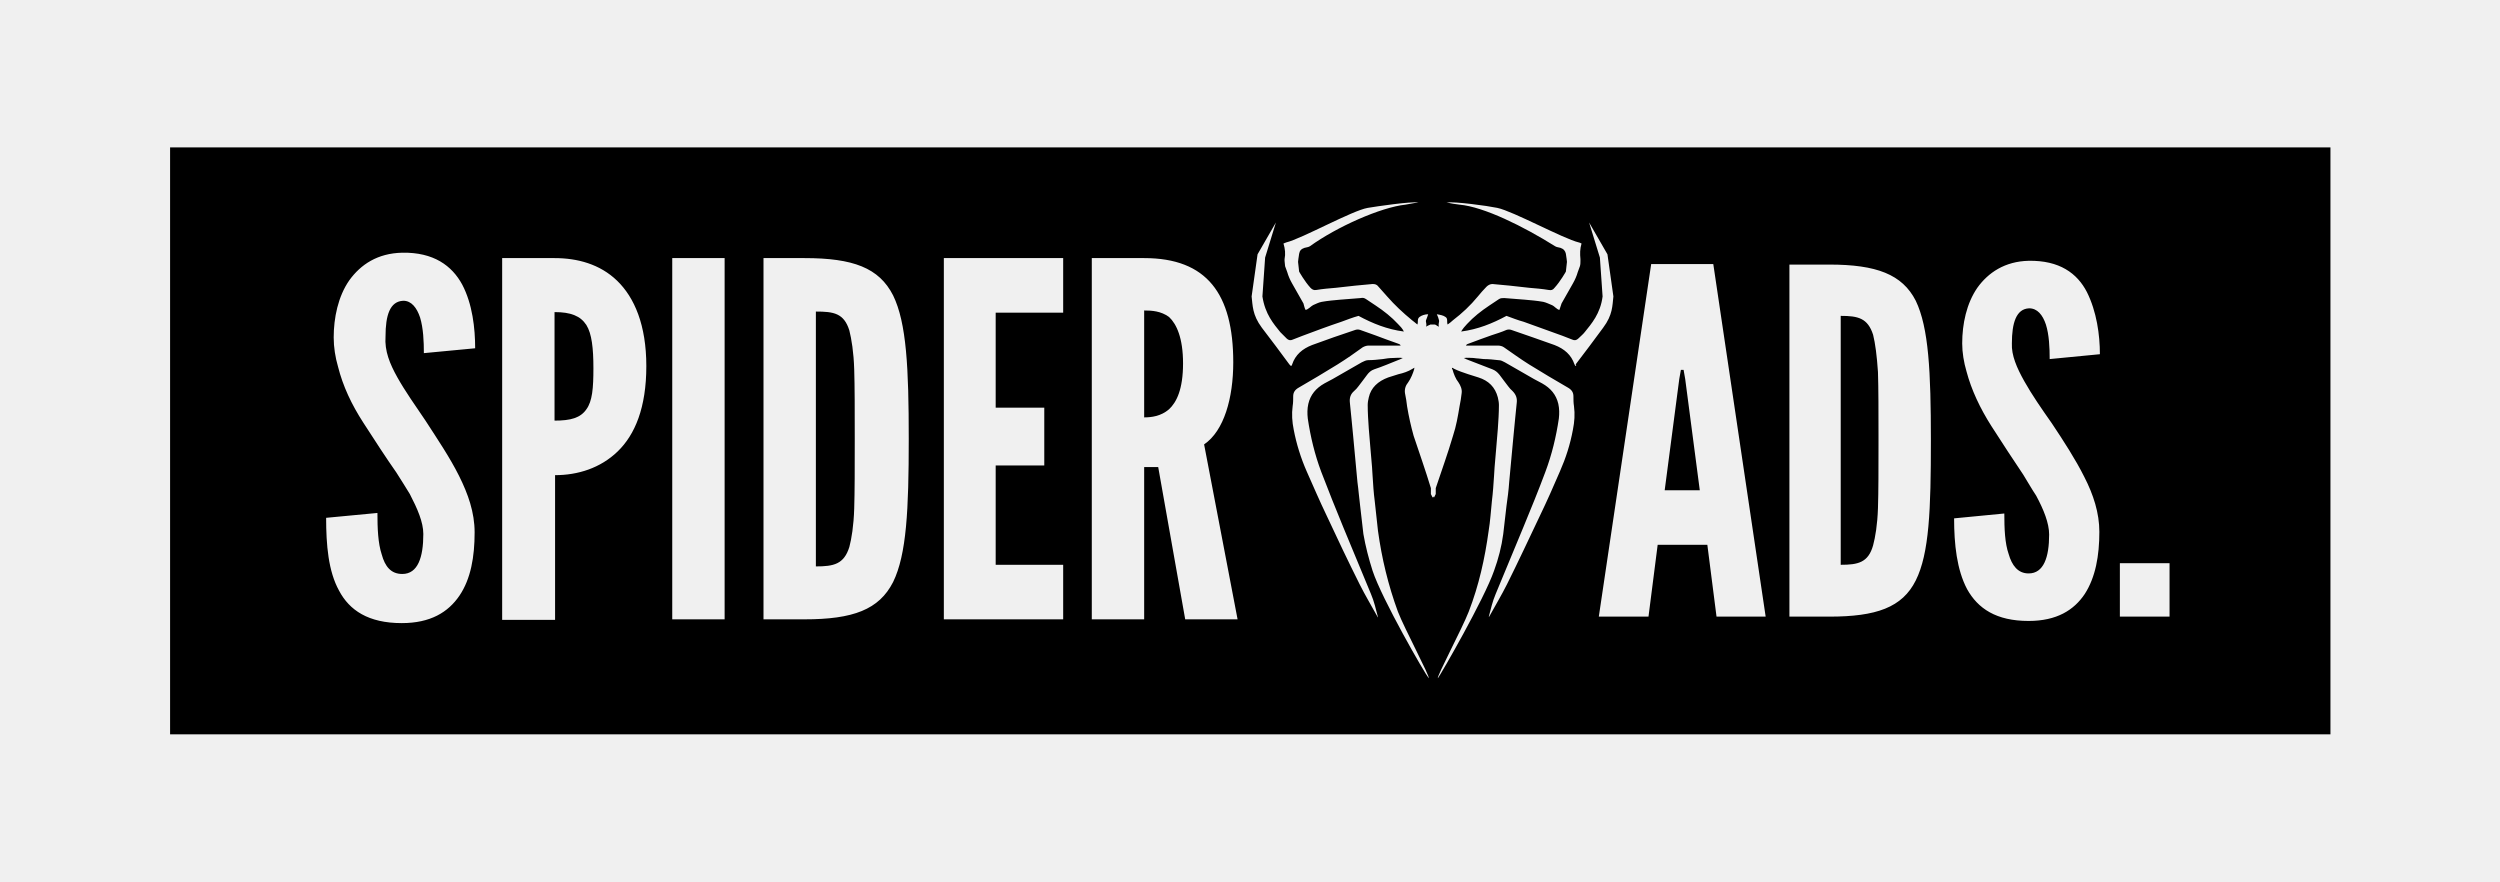
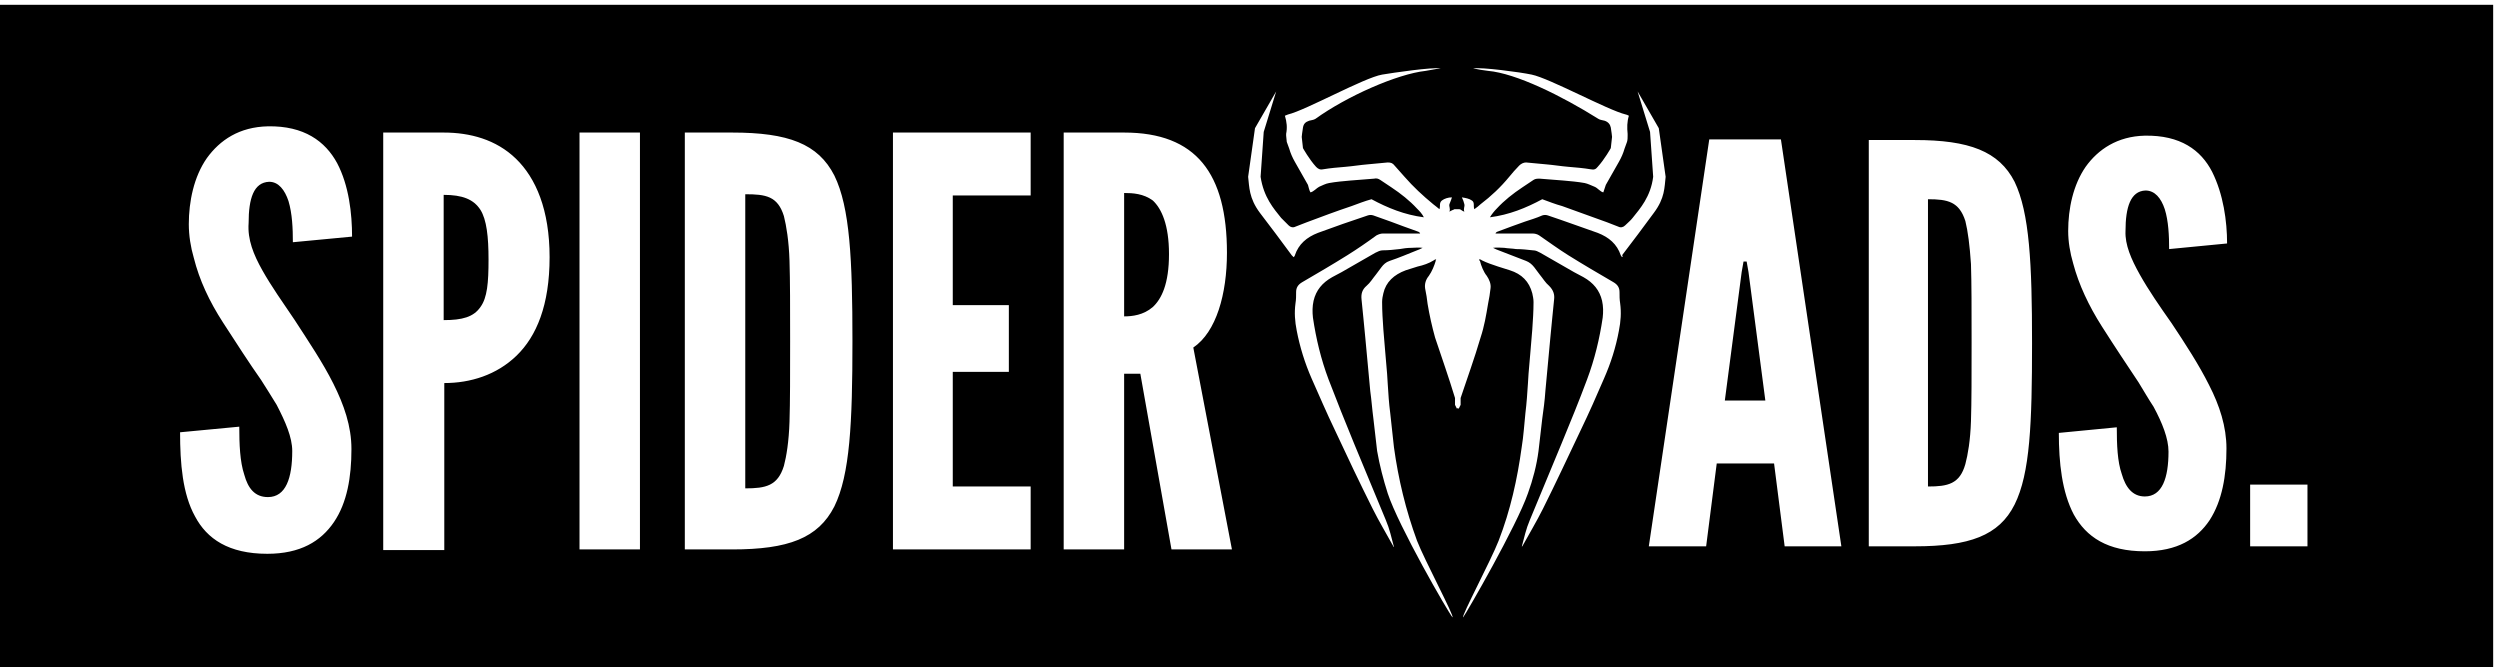
- <svg xmlns="http://www.w3.org/2000/svg" version="1.1" id="Layer_1" x="0px" y="0px" viewBox="0 0 463 163.2" style="enable-background:new 0 0 463 163.2;" xml:space="preserve">
-   <style type="text/css">
- 	.st0{fill:black;}
- </style>
+ <svg xmlns="http://www.w3.org/2000/svg" width="300" height="80">
  <g>
-     <path class="st0" d="M211.9,57.5v19.8c1.3,0,3.1-0.2,4.6-1.5c1.4-1.3,2.6-3.7,2.6-8.5c0-4.7-1.2-7.3-2.6-8.6   C215,57.6,213.3,57.5,211.9,57.5z" />
-     <path class="st0" d="M102.7,57.8v20.1c3,0,4.8-0.5,5.9-2.1c1.1-1.5,1.3-3.9,1.3-7.6c0-3.7-0.3-6.4-1.3-8   C107.5,58.5,105.7,57.8,102.7,57.8z" />
-     <path class="st0" d="M157.3,61.2c-1-3.2-2.9-3.5-6.2-3.5v47.2c3.3,0,5.2-0.4,6.2-3.6c0.4-1.5,0.8-3.9,0.9-7.1   c0.1-3.2,0.1-7.5,0.1-12.9c0-5.5,0-9.7-0.1-12.9C158.1,65.2,157.7,62.8,157.3,61.2z" />
-     <polygon class="st0" points="311.8,68.5 311.3,68.5 311,70.2 308.3,90.8 314.8,90.8 312.1,70.2  " />
-     <path class="st0" d="M31.5,27.3v108.7h400.1V27.3H31.5z M73.6,69.9c1.4,2.5,3.3,5.2,5.2,8c2.2,3.4,4.5,6.8,6.2,10.2   c1.7,3.4,2.9,6.8,2.9,10.5c0,4.5-0.7,8.6-2.8,11.7c-2.1,3.1-5.4,5.1-10.7,5.1c-6.2,0-9.7-2.4-11.6-6c-2-3.6-2.4-8.5-2.4-13.5   l9.5-0.9c0,2.8,0.1,5.6,0.8,7.7c0.6,2.2,1.7,3.6,3.8,3.6c2.9,0,3.9-3.1,3.9-7.4c0-2.2-1.1-4.7-2.5-7.4c-0.8-1.3-1.6-2.6-2.5-4   c-1.9-2.7-3.9-5.8-6.1-9.2c-2.2-3.4-3.8-6.8-4.7-10.4c-0.5-1.7-0.8-3.6-0.8-5.4c0-3.6,0.8-7.6,2.9-10.6c2.1-2.9,5.2-5,9.8-5.1   c5.8-0.1,9.2,2.4,11.1,5.9c1.9,3.6,2.4,8.1,2.4,11.8l-9.5,0.9c0-2.2-0.1-4.6-0.7-6.6c-0.6-1.8-1.6-3.1-3.1-3.1   c-2.5,0.1-3.3,2.7-3.3,6.6C71.2,65,72.2,67.4,73.6,69.9z M114.4,83.6c-3.2,3.1-7.4,4.4-11.6,4.4v26.8H93V47.8h9.7   c4.2,0,8.4,1.1,11.6,4.2c3.2,3.1,5.4,8.2,5.4,15.8C119.7,75.5,117.6,80.5,114.4,83.6z M134.2,114.7h-9.7V47.8h9.7V114.7z    M165.4,107.8c-2.6,5.1-7.4,6.9-16.4,6.9h-7.6V47.8h7.6c9,0,13.8,1.8,16.4,6.9c2.5,5.1,2.9,13.5,2.9,26.6   C168.3,94.4,167.9,102.7,165.4,107.8z M196.9,57.9h-12.5v17.6h9v10.7h-9v18.4h12.5v10.1h-22.1V47.8h22.1V57.9z M219.5,114.7   l-5-28.2h-2.6v28.2h-9.7V47.8h9.7c11.6,0,16.5,6.6,16.5,19.3c0,6.6-1.7,12.7-5.4,15.2l6.2,32.4H219.5z M291.8,67.8   c-0.1-0.1-0.1-0.2-0.2-0.3c-0.6-1.8-1.9-2.9-3.7-3.6c-2.6-0.9-5.3-1.9-8-2.8c-0.3-0.1-0.6-0.1-0.9,0c-0.9,0.4-1.9,0.7-2.8,1   c-1.4,0.5-2.8,1-4.1,1.5c-0.2,0.1-0.5,0.1-0.6,0.4c0.2,0,0.4,0,0.6,0c1.8,0,3.6,0,5.3,0c0.4,0,0.8,0.1,1.1,0.3   c1.6,1.1,3.1,2.2,4.7,3.2c2.4,1.5,4.8,2.9,7.2,4.3c0.7,0.4,1,0.9,1,1.6c0,0.6,0,1.2,0.1,1.8c0.2,1.5,0.1,2.9-0.2,4.4   c-0.5,2.7-1.3,5.2-2.4,7.7c-1.2,2.8-2.4,5.5-3.7,8.2c-2,4.2-4,8.5-6.1,12.7c-1,2-2.2,4-3.3,6c0,0-0.1,0-0.1,0.1   c0.4-1.5,0.7-2.9,1.3-4.3c1.7-4.1,3.4-8.2,5.1-12.3c1.4-3.4,2.8-6.8,4.1-10.3c1.2-3.2,2-6.5,2.5-9.9c0.1-0.9,0.1-1.8-0.1-2.7   c-0.4-1.7-1.4-2.9-3-3.8c-0.5-0.3-1-0.5-1.5-0.8c-1.8-1-3.6-2.1-5.4-3.1c-0.4-0.2-0.7-0.4-1.2-0.4c-0.9-0.1-1.8-0.2-2.7-0.2   c-0.6-0.1-1.3-0.1-1.9-0.2c-0.5,0-1.1-0.1-1.8,0c0.4,0.2,0.6,0.3,0.9,0.4c1.5,0.6,2.9,1.1,4.4,1.7c0.5,0.2,0.9,0.5,1.3,1   c0.3,0.4,0.6,0.8,0.9,1.2c0.5,0.6,0.9,1.3,1.5,1.8c0.7,0.7,0.9,1.4,0.8,2.2c-0.1,1-0.2,2-0.3,3c-0.1,1-0.2,2.1-0.3,3.1   c-0.1,1.4-0.3,2.9-0.4,4.3c-0.1,1.4-0.3,2.9-0.4,4.3c-0.1,1.5-0.3,3-0.5,4.4c-0.2,1.7-0.4,3.4-0.6,5.2c-0.3,2.3-0.9,4.6-1.7,6.8   c-1.8,5.2-9.8,19.1-10.4,19.9c-0.3-0.2,4.5-9.2,5.7-12.3c1.9-4.9,3-9.9,3.7-15c0.3-1.8,0.4-3.6,0.6-5.5c0.2-1.6,0.3-3.2,0.4-4.7   c0-0.5,0.1-1.1,0.1-1.6c0.1-1.2,0.2-2.4,0.3-3.5c0.1-1.2,0.2-2.4,0.3-3.6c0.1-1.5,0.2-2.9,0.2-4.4c0-0.5-0.1-0.9-0.2-1.4   c-0.5-1.9-1.7-3.1-3.6-3.7c-0.6-0.2-1.3-0.4-1.9-0.6c-0.9-0.3-1.8-0.6-2.6-1c-0.1-0.1-0.2-0.1-0.4-0.2c0,0.2,0,0.3,0.1,0.3   c0.2,0.8,0.6,1.8,1.1,2.4c0.4,0.6,0.7,1.3,0.6,2c-0.1,0.9-0.2,1.5-0.4,2.5c-0.3,1.8-0.6,3.6-1.2,5.4c-1,3.4-2.1,6.4-3.2,9.7l0,1.1   c-0.1,0.2-0.2,0.4-0.3,0.6c0,0,0,0,0,0c0,0,0,0,0,0c0,0,0,0,0,0c0,0,0,0-0.1,0c0,0,0,0,0-0.1h-0.1c0,0,0,0,0,0.1c0,0,0,0-0.1,0   c0,0,0,0,0,0c0,0,0,0,0,0c0,0,0,0,0,0c-0.1-0.2-0.2-0.4-0.3-0.6l0-1.1c-1-3.3-2.1-6.4-3.2-9.7c-0.5-1.8-0.9-3.6-1.2-5.4   c-0.1-0.9-0.2-1.5-0.4-2.5c-0.1-0.7,0.1-1.4,0.6-2c0.5-0.7,0.9-1.7,1.1-2.4c0-0.1,0-0.2,0.1-0.3c-0.2,0.1-0.3,0.1-0.4,0.2   c-0.8,0.5-1.7,0.8-2.6,1c-0.6,0.2-1.3,0.4-1.9,0.6c-1.9,0.7-3.2,1.9-3.6,3.7c-0.1,0.4-0.2,0.9-0.2,1.4c0,1.5,0.1,2.9,0.2,4.4   c0.1,1.2,0.2,2.4,0.3,3.6c0.1,1.2,0.2,2.4,0.3,3.5c0,0.5,0.1,1.1,0.1,1.6c0.1,1.6,0.2,3.2,0.4,4.7c0.2,1.8,0.4,3.6,0.6,5.5   c0.7,5.1,1.9,10.1,3.7,15c1.2,3.1,6,12.1,5.7,12.3c-0.7-0.8-8.7-14.7-10.4-19.9c-0.7-2.2-1.3-4.5-1.7-6.8c-0.2-1.7-0.4-3.4-0.6-5.2   c-0.2-1.5-0.3-3-0.5-4.4c-0.1-1.4-0.3-2.9-0.4-4.3c-0.1-1.4-0.3-2.9-0.4-4.3c-0.1-1-0.2-2.1-0.3-3.1c-0.1-1-0.2-2-0.3-3   c-0.1-0.9,0.1-1.6,0.8-2.2c0.6-0.5,1-1.2,1.5-1.8c0.3-0.4,0.6-0.8,0.9-1.2c0.3-0.4,0.7-0.8,1.3-1c1.5-0.5,2.9-1.1,4.4-1.7   c0.3-0.1,0.5-0.2,0.9-0.4c-0.7-0.1-1.2,0-1.8,0c-0.7,0-1.3,0.1-1.9,0.2c-0.9,0.1-1.8,0.2-2.7,0.2c-0.4,0-0.8,0.2-1.2,0.4   c-1.8,1-3.6,2.1-5.4,3.1c-0.5,0.3-1,0.5-1.5,0.8c-1.6,0.9-2.6,2.1-3,3.8c-0.2,0.9-0.2,1.8-0.1,2.7c0.5,3.4,1.3,6.7,2.5,9.9   c1.3,3.4,2.7,6.9,4.1,10.3c1.7,4.1,3.4,8.2,5.1,12.3c0.6,1.4,0.9,2.8,1.3,4.3c-0.1,0-0.1,0-0.1-0.1c-1.1-2-2.3-4-3.3-6   c-2.1-4.2-4.1-8.4-6.1-12.7c-1.3-2.7-2.5-5.5-3.7-8.2c-1.1-2.5-1.9-5.1-2.4-7.7c-0.3-1.5-0.4-2.9-0.2-4.4c0.1-0.6,0.1-1.2,0.1-1.8   c0-0.7,0.3-1.2,1-1.6c2.4-1.4,4.8-2.8,7.2-4.3c1.6-1,3.2-2.1,4.7-3.2c0.4-0.2,0.7-0.3,1.1-0.3c1.8,0,3.6,0,5.3,0c0.2,0,0.4,0,0.6,0   c-0.1-0.3-0.4-0.3-0.6-0.4c-1.4-0.5-2.8-1-4.1-1.5c-0.9-0.3-1.9-0.7-2.8-1c-0.3-0.1-0.6-0.1-0.9,0c-2.7,0.9-5.3,1.8-8,2.8   c-1.8,0.7-3.1,1.8-3.7,3.6c0,0.1-0.1,0.2-0.2,0.3c-0.1-0.1-0.2-0.2-0.3-0.3c-1.7-2.3-3.4-4.6-5.1-6.8c-1.8-2.4-1.7-4.2-1.9-5.8   l1.1-7.8l3.4-5.9l-2,6.5l-0.5,7.2c0.5,3.3,2.1,5.1,3.3,6.6c0.4,0.4,0.8,0.8,1.2,1.2c0.3,0.3,0.7,0.4,1.1,0.2   c0.6-0.2,1.2-0.5,1.8-0.7c2.4-0.9,4.8-1.8,7.2-2.6c1.1-0.4,2.1-0.8,3.2-1.1c2.6,1.4,5.3,2.5,8.4,2.9c-0.3-0.6-0.7-1-1.1-1.4   c-1.2-1.3-2.6-2.4-4.1-3.4c-0.6-0.4-1.2-0.8-1.8-1.2c-0.3-0.2-0.6-0.3-1-0.2c-1.3,0.1-2.6,0.2-3.8,0.3c-1.1,0.1-2.3,0.2-3.4,0.4   c-0.6,0.1-1.1,0.4-1.6,0.6c-0.4,0.2-0.9,0.8-1.4,0.9c-0.2-0.3-0.3-0.9-0.4-1.2c-0.7-1.2-1.4-2.5-2.1-3.7c-0.4-0.7-0.7-1.4-0.9-2.1   l-0.4-1.1c0-0.3-0.1-0.7-0.1-1c0-0.1,0-0.2,0-0.3c0.2-1,0.1-1.9-0.2-2.9c0.2-0.1,0.3-0.1,0.5-0.2c2.9-0.7,12.2-5.9,15.1-6.4   c1.8-0.3,7.9-1.2,9.4-1c-0.9,0.1-1.7,0.3-2.4,0.4c-4.6,0.5-12.7,4.1-17.7,7.7c-0.3,0.2-0.7,0.2-1,0.3c-0.6,0.2-0.9,0.5-1,1.1   c-0.1,0.5-0.2,1.5-0.2,1.5l0.2,1.8c0,0,1,1.8,2.1,3c0.3,0.3,0.6,0.5,1.1,0.4c1.2-0.2,2.4-0.3,3.6-0.4c1.2-0.1,2.4-0.3,3.6-0.4   c1.1-0.1,2.1-0.2,3.2-0.3c0.5,0,0.8,0.1,1.1,0.5c0.5,0.6,1.1,1.2,1.6,1.8c1.4,1.6,2.9,3,4.6,4.4c0.3,0.2,0.6,0.5,1,0.8   c0.2-0.5-0.1-1,0.4-1.4c0.4-0.3,1-0.5,1.6-0.5c-0.1,0.4-0.3,0.8-0.4,1.1c-0.1,0.4,0.2,0.7,0,1.2c0.2-0.1,0.3-0.2,0.4-0.2   c0.1-0.1,0.3-0.1,0.4-0.2h0.8c0.1,0,0.3,0.1,0.4,0.2c0.1,0.1,0.2,0.1,0.4,0.2c-0.2-0.5,0.1-0.8,0-1.2c-0.1-0.4-0.2-0.7-0.4-1.1   c0.6,0.1,1.2,0.2,1.6,0.5c0.5,0.3,0.2,0.9,0.4,1.4c0.4-0.3,0.7-0.5,1-0.8c1.7-1.3,3.2-2.7,4.6-4.4c0.5-0.6,1-1.2,1.6-1.8   c0.3-0.3,0.7-0.5,1.1-0.5c1.1,0.1,2.1,0.2,3.2,0.3c1.2,0.1,2.4,0.3,3.6,0.4c1.2,0.1,2.4,0.2,3.6,0.4c0.5,0.1,0.8,0,1.1-0.4   c1.1-1.2,2.1-3,2.1-3l0.2-1.8c0,0-0.1-1-0.2-1.5c-0.1-0.5-0.4-0.9-1-1.1c-0.3-0.1-0.7-0.1-1-0.3c-5.9-3.7-13.2-7.3-17.7-7.7   c-0.8-0.1-1.5-0.2-2.4-0.4c1.5-0.2,7.5,0.6,9.4,1c2.9,0.6,12.2,5.7,15.1,6.4c0.1,0,0.3,0.1,0.5,0.2c-0.3,1-0.3,1.9-0.2,2.9   c0,0.1,0,0.2,0,0.3c0,0.3,0,0.7-0.1,1l-0.4,1.1c-0.2,0.7-0.5,1.4-0.9,2.1c-0.7,1.2-1.4,2.5-2.1,3.7c-0.1,0.3-0.3,0.9-0.4,1.2   c-0.5-0.1-0.9-0.7-1.4-0.9c-0.5-0.2-1.1-0.5-1.6-0.6c-1.1-0.2-2.3-0.3-3.4-0.4c-1.3-0.1-2.6-0.2-3.8-0.3c-0.4,0-0.7,0-1,0.2   c-0.6,0.4-1.2,0.8-1.8,1.2c-1.5,1-2.9,2.1-4.1,3.4c-0.4,0.4-0.8,0.9-1.1,1.4c3.1-0.4,5.8-1.5,8.4-2.9c1.1,0.4,2.1,0.8,3.2,1.1   c2.4,0.9,4.8,1.7,7.2,2.6c0.6,0.2,1.2,0.5,1.8,0.7c0.4,0.2,0.8,0.1,1.1-0.2c0.4-0.4,0.9-0.8,1.2-1.2c1.2-1.5,2.9-3.4,3.3-6.6   l-0.5-7.2l-2-6.5l3.4,5.9l1.1,7.8c-0.2,1.7-0.1,3.4-1.9,5.8c-1.7,2.3-3.4,4.6-5.1,6.8C292,67.6,291.9,67.7,291.8,67.8z    M317.9,114.2l-1.7-13.3H307l-1.7,13.3h-9.2l9.7-65.3h11.5l9.7,65.3H317.9z M354.8,107.5c-2.5,5-7.3,6.7-16,6.7h-7.4V49h7.4   c8.7,0,13.5,1.8,16,6.7c2.4,5,2.8,13.1,2.8,25.9C357.6,94.4,357.3,102.5,354.8,107.5z M374.9,70.6c1.4,2.5,3.2,5.1,5.1,7.8   c2.2,3.3,4.4,6.7,6,9.9c1.7,3.3,2.8,6.7,2.8,10.2c0,4.4-0.7,8.4-2.7,11.5c-2,3-5.2,5-10.4,5c-6,0-9.4-2.3-11.4-5.9   c-1.9-3.6-2.4-8.3-2.4-13.1l9.3-0.9c0,2.8,0.1,5.5,0.8,7.5c0.6,2.1,1.7,3.6,3.7,3.6c2.8,0,3.8-3,3.8-7.2c0-2.1-1-4.6-2.4-7.2   c-0.8-1.2-1.6-2.6-2.4-3.9c-1.8-2.7-3.8-5.7-5.9-9c-2.1-3.3-3.7-6.7-4.6-10.1c-0.5-1.7-0.8-3.5-0.8-5.2c0-3.6,0.8-7.4,2.8-10.3   c2-2.8,5.1-4.9,9.5-5c5.7-0.1,9,2.3,10.8,5.8c1.8,3.6,2.4,7.9,2.4,11.5l-9.3,0.9c0-2.1-0.1-4.5-0.7-6.4c-0.6-1.8-1.6-3-3.1-3   c-2.4,0.1-3.2,2.7-3.2,6.5C372.5,65.8,373.5,68.1,374.9,70.6z M401.8,114.2h-9.2v-9.9h9.2V114.2z" />
-     <path class="st0" d="M346.9,62c-1-3.1-2.8-3.5-6-3.5v46.1c3.2,0,5.1-0.4,6-3.6c0.4-1.5,0.8-3.8,0.9-6.9c0.1-3.1,0.1-7.3,0.1-12.6   c0-5.3,0-9.5-0.1-12.6C347.6,65.9,347.3,63.6,346.9,62z" />
+     <rect fill="#fff" id="canvas_background" height="82" width="302" y="-1" x="-1" />
+     <g display="none" overflow="visible" y="0" x="0" height="100%" width="100%" id="canvasGrid">
+       <rect fill="url(#gridpattern)" stroke-width="0" y="1" x="1" height="480" width="640" />
+     </g>
+   </g>
+   <g>
+     <style transform="matrix(0.08293072,0,0,0.08293072,0,0) " type="text/css">.st0{fill:black;}</style>
+     <g stroke="null" id="svg_12">
+       <g stroke="null" transform="matrix(0.7477639,0,0,0.7477639,-2119.957,-1664.159) " id="svg_5">
+         <path stroke="null" id="svg_6" d="m3015.461,2256.486l0,19.8c1.3,0 3.1,-0.2 4.6,-1.5c1.4,-1.3 2.6,-3.7 2.6,-8.5c0,-4.7 -1.2,-7.3 -2.6,-8.6c-1.5,-1.1 -3.2,-1.2 -4.6,-1.2z" class="st0" />
+         <path stroke="null" id="svg_7" d="m2906.261,2256.786l0,20.1c3,0 4.8,-0.5 5.9,-2.1c1.1,-1.5 1.3,-3.9 1.3,-7.6c0,-3.7 -0.3,-6.4 -1.3,-8c-1.1,-1.7 -2.9,-2.4 -5.9,-2.4z" class="st0" />
+         <path stroke="null" id="svg_8" d="m2960.861,2260.186c-1,-3.2 -2.9,-3.5 -6.2,-3.5l0,47.2c3.3,0 5.2,-0.4 6.2,-3.6c0.4,-1.5 0.8,-3.9 0.9,-7.1c0.1,-3.2 0.1,-7.5 0.1,-12.9c0,-5.5 0,-9.7 -0.1,-12.9c-0.1,-3.2 -0.5,-5.6 -0.9,-7.2z" class="st0" />
+         <polygon stroke="null" id="svg_9" points="3115.361,2267.486 3114.861,2267.486 3114.561,2269.186 3111.861,2289.786 3118.361,2289.786 3115.661,2269.186 " class="st0" />
+         <path stroke="null" id="svg_10" d="m2835.061,2226.286l0,108.7l400.1,0l0,-108.7l-400.1,0zm42.1,42.6c1.4,2.5 3.3,5.2 5.2,8c2.2,3.4 4.5,6.8 6.2,10.2c1.7,3.4 2.9,6.8 2.9,10.5c0,4.5 -0.7,8.6 -2.8,11.7c-2.1,3.1 -5.4,5.1 -10.7,5.1c-6.2,0 -9.7,-2.4 -11.6,-6c-2,-3.6 -2.4,-8.5 -2.4,-13.5l9.5,-0.9c0,2.8 0.1,5.6 0.8,7.7c0.6,2.2 1.7,3.6 3.8,3.6c2.9,0 3.9,-3.1 3.9,-7.4c0,-2.2 -1.1,-4.7 -2.5,-7.4c-0.8,-1.3 -1.6,-2.6 -2.5,-4c-1.9,-2.7 -3.9,-5.8 -6.1,-9.2c-2.2,-3.4 -3.8,-6.8 -4.7,-10.4c-0.5,-1.7 -0.8,-3.6 -0.8,-5.4c0,-3.6 0.8,-7.6 2.9,-10.6c2.1,-2.9 5.2,-5 9.8,-5.1c5.8,-0.1 9.2,2.4 11.1,5.9c1.9,3.6 2.4,8.1 2.4,11.8l-9.5,0.9c0,-2.2 -0.1,-4.6 -0.7,-6.6c-0.6,-1.8 -1.6,-3.1 -3.1,-3.1c-2.5,0.1 -3.3,2.7 -3.3,6.6c-0.2,2.7 0.8,5.1 2.2,7.6zm40.8,13.7c-3.2,3.1 -7.4,4.4 -11.6,4.4l0,26.8l-9.8,0l0,-67l9.7,0c4.2,0 8.4,1.1 11.6,4.2c3.2,3.1 5.4,8.2 5.4,15.8c0,7.7 -2.1,12.7 -5.3,15.8zm19.8,31.1l-9.7,0l0,-66.9l9.7,0l0,66.9zm31.2,-6.9c-2.6,5.1 -7.4,6.9 -16.4,6.9l-7.6,0l0,-66.9l7.6,0c9,0 13.8,1.8 16.4,6.9c2.5,5.1 2.9,13.5 2.9,26.6c0,13.1 -0.4,21.4 -2.9,26.5zm31.5,-49.9l-12.5,0l0,17.6l9,0l0,10.7l-9,0l0,18.4l12.5,0l0,10.1l-22.1,0l0,-66.9l22.1,0l0,10.1zm22.6,56.8l-5,-28.2l-2.6,0l0,28.2l-9.7,0l0,-66.9l9.7,0c11.6,0 16.5,6.6 16.5,19.3c0,6.6 -1.7,12.7 -5.4,15.2l6.2,32.4l-9.7,0zm72.3,-46.9c-0.1,-0.1 -0.1,-0.2 -0.2,-0.3c-0.6,-1.8 -1.9,-2.9 -3.7,-3.6c-2.6,-0.9 -5.3,-1.9 -8,-2.8c-0.3,-0.1 -0.6,-0.1 -0.9,0c-0.9,0.4 -1.9,0.7 -2.8,1c-1.4,0.5 -2.8,1 -4.1,1.5c-0.2,0.1 -0.5,0.1 -0.6,0.4c0.2,0 0.4,0 0.6,0c1.8,0 3.6,0 5.3,0c0.4,0 0.8,0.1 1.1,0.3c1.6,1.1 3.1,2.2 4.7,3.2c2.4,1.5 4.8,2.9 7.2,4.3c0.7,0.4 1,0.9 1,1.6c0,0.6 0,1.2 0.1,1.8c0.2,1.5 0.1,2.9 -0.2,4.4c-0.5,2.7 -1.3,5.2 -2.4,7.7c-1.2,2.8 -2.4,5.5 -3.7,8.2c-2,4.2 -4,8.5 -6.1,12.7c-1,2 -2.2,4 -3.3,6c0,0 -0.1,0 -0.1,0.1c0.4,-1.5 0.7,-2.9 1.3,-4.3c1.7,-4.1 3.4,-8.2 5.1,-12.3c1.4,-3.4 2.8,-6.8 4.1,-10.3c1.2,-3.2 2,-6.5 2.5,-9.9c0.1,-0.9 0.1,-1.8 -0.1,-2.7c-0.4,-1.7 -1.4,-2.9 -3,-3.8c-0.5,-0.3 -1,-0.5 -1.5,-0.8c-1.8,-1 -3.6,-2.1 -5.4,-3.1c-0.4,-0.2 -0.7,-0.4 -1.2,-0.4c-0.9,-0.1 -1.8,-0.2 -2.7,-0.2c-0.6,-0.1 -1.3,-0.1 -1.9,-0.2c-0.5,0 -1.1,-0.1 -1.8,0c0.4,0.2 0.6,0.3 0.9,0.4c1.5,0.6 2.9,1.1 4.4,1.7c0.5,0.2 0.9,0.5 1.3,1c0.3,0.4 0.6,0.8 0.9,1.2c0.5,0.6 0.9,1.3 1.5,1.8c0.7,0.7 0.9,1.4 0.8,2.2c-0.1,1 -0.2,2 -0.3,3c-0.1,1 -0.2,2.1 -0.3,3.1c-0.1,1.4 -0.3,2.9 -0.4,4.3c-0.1,1.4 -0.3,2.9 -0.4,4.3c-0.1,1.5 -0.3,3 -0.5,4.4c-0.2,1.7 -0.4,3.4 -0.6,5.2c-0.3,2.3 -0.9,4.6 -1.7,6.8c-1.8,5.2 -9.8,19.1 -10.4,19.9c-0.3,-0.2 4.5,-9.2 5.7,-12.3c1.9,-4.9 3,-9.9 3.7,-15c0.3,-1.8 0.4,-3.6 0.6,-5.5c0.2,-1.6 0.3,-3.2 0.4,-4.7c0,-0.5 0.1,-1.1 0.1,-1.6c0.1,-1.2 0.2,-2.4 0.3,-3.5c0.1,-1.2 0.2,-2.4 0.3,-3.6c0.1,-1.5 0.2,-2.9 0.2,-4.4c0,-0.5 -0.1,-0.9 -0.2,-1.4c-0.5,-1.9 -1.7,-3.1 -3.6,-3.7c-0.6,-0.2 -1.3,-0.4 -1.9,-0.6c-0.9,-0.3 -1.8,-0.6 -2.6,-1c-0.1,-0.1 -0.2,-0.1 -0.4,-0.2c0,0.2 0,0.3 0.1,0.3c0.2,0.8 0.6,1.8 1.1,2.4c0.4,0.6 0.7,1.3 0.6,2c-0.1,0.9 -0.2,1.5 -0.4,2.5c-0.3,1.8 -0.6,3.6 -1.2,5.4c-1,3.4 -2.1,6.4 -3.2,9.7l0,1.1c-0.1,0.2 -0.2,0.4 -0.3,0.6c0,0 0,0 0,0c0,0 0,0 0,0c0,0 0,0 0,0c0,0 0,0 -0.1,0c0,0 0,0 0,-0.1l-0.1,0c0,0 0,0 0,0.1c0,0 0,0 -0.1,0c0,0 0,0 0,0c0,0 0,0 0,0c0,0 0,0 0,0c-0.1,-0.2 -0.2,-0.4 -0.3,-0.6l0,-1.1c-1,-3.3 -2.1,-6.4 -3.2,-9.7c-0.5,-1.8 -0.9,-3.6 -1.2,-5.4c-0.1,-0.9 -0.2,-1.5 -0.4,-2.5c-0.1,-0.7 0.1,-1.4 0.6,-2c0.5,-0.7 0.9,-1.7 1.1,-2.4c0,-0.1 0,-0.2 0.1,-0.3c-0.2,0.1 -0.3,0.1 -0.4,0.2c-0.8,0.5 -1.7,0.8 -2.6,1c-0.6,0.2 -1.3,0.4 -1.9,0.6c-1.9,0.7 -3.2,1.9 -3.6,3.7c-0.1,0.4 -0.2,0.9 -0.2,1.4c0,1.5 0.1,2.9 0.2,4.4c0.1,1.2 0.2,2.4 0.3,3.6c0.1,1.2 0.2,2.4 0.3,3.5c0,0.5 0.1,1.1 0.1,1.6c0.1,1.6 0.2,3.2 0.4,4.7c0.2,1.8 0.4,3.6 0.6,5.5c0.7,5.1 1.9,10.1 3.7,15c1.2,3.1 6,12.1 5.7,12.3c-0.7,-0.8 -8.7,-14.7 -10.4,-19.9c-0.7,-2.2 -1.3,-4.5 -1.7,-6.8c-0.2,-1.7 -0.4,-3.4 -0.6,-5.2c-0.2,-1.5 -0.3,-3 -0.5,-4.4c-0.1,-1.4 -0.3,-2.9 -0.4,-4.3c-0.1,-1.4 -0.3,-2.9 -0.4,-4.3c-0.1,-1 -0.2,-2.1 -0.3,-3.1c-0.1,-1 -0.2,-2 -0.3,-3c-0.1,-0.9 0.1,-1.6 0.8,-2.2c0.6,-0.5 1,-1.2 1.5,-1.8c0.3,-0.4 0.6,-0.8 0.9,-1.2c0.3,-0.4 0.7,-0.8 1.3,-1c1.5,-0.5 2.9,-1.1 4.4,-1.7c0.3,-0.1 0.5,-0.2 0.9,-0.4c-0.7,-0.1 -1.2,0 -1.8,0c-0.7,0 -1.3,0.1 -1.9,0.2c-0.9,0.1 -1.8,0.2 -2.7,0.2c-0.4,0 -0.8,0.2 -1.2,0.4c-1.8,1 -3.6,2.1 -5.4,3.1c-0.5,0.3 -1,0.5 -1.5,0.8c-1.6,0.9 -2.6,2.1 -3,3.8c-0.2,0.9 -0.2,1.8 -0.1,2.7c0.5,3.4 1.3,6.7 2.5,9.9c1.3,3.4 2.7,6.9 4.1,10.3c1.7,4.1 3.4,8.2 5.1,12.3c0.6,1.4 0.9,2.8 1.3,4.3c-0.1,0 -0.1,0 -0.1,-0.1c-1.1,-2 -2.3,-4 -3.3,-6c-2.1,-4.2 -4.1,-8.4 -6.1,-12.7c-1.3,-2.7 -2.5,-5.5 -3.7,-8.2c-1.1,-2.5 -1.9,-5.1 -2.4,-7.7c-0.3,-1.5 -0.4,-2.9 -0.2,-4.4c0.1,-0.6 0.1,-1.2 0.1,-1.8c0,-0.7 0.3,-1.2 1,-1.6c2.4,-1.4 4.8,-2.8 7.2,-4.3c1.6,-1 3.2,-2.1 4.7,-3.2c0.4,-0.2 0.7,-0.3 1.1,-0.3c1.8,0 3.6,0 5.3,0c0.2,0 0.4,0 0.6,0c-0.1,-0.3 -0.4,-0.3 -0.6,-0.4c-1.4,-0.5 -2.8,-1 -4.1,-1.5c-0.9,-0.3 -1.9,-0.7 -2.8,-1c-0.3,-0.1 -0.6,-0.1 -0.9,0c-2.7,0.9 -5.3,1.8 -8,2.8c-1.8,0.7 -3.1,1.8 -3.7,3.6c0,0.1 -0.1,0.2 -0.2,0.3c-0.1,-0.1 -0.2,-0.2 -0.3,-0.3c-1.7,-2.3 -3.4,-4.6 -5.1,-6.8c-1.8,-2.4 -1.7,-4.2 -1.9,-5.8l1.1,-7.8l3.4,-5.9l-2,6.5l-0.5,7.2c0.5,3.3 2.1,5.1 3.3,6.6c0.4,0.4 0.8,0.8 1.2,1.2c0.3,0.3 0.7,0.4 1.1,0.2c0.6,-0.2 1.2,-0.5 1.8,-0.7c2.4,-0.9 4.8,-1.8 7.2,-2.6c1.1,-0.4 2.1,-0.8 3.2,-1.1c2.6,1.4 5.3,2.5 8.4,2.9c-0.3,-0.6 -0.7,-1 -1.1,-1.4c-1.2,-1.3 -2.6,-2.4 -4.1,-3.4c-0.6,-0.4 -1.2,-0.8 -1.8,-1.2c-0.3,-0.2 -0.6,-0.3 -1,-0.2c-1.3,0.1 -2.6,0.2 -3.8,0.3c-1.1,0.1 -2.3,0.2 -3.4,0.4c-0.6,0.1 -1.1,0.4 -1.6,0.6c-0.4,0.2 -0.9,0.8 -1.4,0.9c-0.2,-0.3 -0.3,-0.9 -0.4,-1.2c-0.7,-1.2 -1.4,-2.5 -2.1,-3.7c-0.4,-0.7 -0.7,-1.4 -0.9,-2.1l-0.4,-1.1c0,-0.3 -0.1,-0.7 -0.1,-1c0,-0.1 0,-0.2 0,-0.3c0.2,-1 0.1,-1.9 -0.2,-2.9c0.2,-0.1 0.3,-0.1 0.5,-0.2c2.9,-0.7 12.2,-5.9 15.1,-6.4c1.8,-0.3 7.9,-1.2 9.4,-1c-0.9,0.1 -1.7,0.3 -2.4,0.4c-4.6,0.5 -12.7,4.1 -17.7,7.7c-0.3,0.2 -0.7,0.2 -1,0.3c-0.6,0.2 -0.9,0.5 -1,1.1c-0.1,0.5 -0.2,1.5 -0.2,1.5l0.2,1.8c0,0 1,1.8 2.1,3c0.3,0.3 0.6,0.5 1.1,0.4c1.2,-0.2 2.4,-0.3 3.6,-0.4c1.2,-0.1 2.4,-0.3 3.6,-0.4c1.1,-0.1 2.1,-0.2 3.2,-0.3c0.5,0 0.8,0.1 1.1,0.5c0.5,0.6 1.1,1.2 1.6,1.8c1.4,1.6 2.9,3 4.6,4.4c0.3,0.2 0.6,0.5 1,0.8c0.2,-0.5 -0.1,-1 0.4,-1.4c0.4,-0.3 1,-0.5 1.6,-0.5c-0.1,0.4 -0.3,0.8 -0.4,1.1c-0.1,0.4 0.2,0.7 0,1.2c0.2,-0.1 0.3,-0.2 0.4,-0.2c0.1,-0.1 0.3,-0.1 0.4,-0.2l0.8,0c0.1,0 0.3,0.1 0.4,0.2c0.1,0.1 0.2,0.1 0.4,0.2c-0.2,-0.5 0.1,-0.8 0,-1.2c-0.1,-0.4 -0.2,-0.7 -0.4,-1.1c0.6,0.1 1.2,0.2 1.6,0.5c0.5,0.3 0.2,0.9 0.4,1.4c0.4,-0.3 0.7,-0.5 1,-0.8c1.7,-1.3 3.2,-2.7 4.6,-4.4c0.5,-0.6 1,-1.2 1.6,-1.8c0.3,-0.3 0.7,-0.5 1.1,-0.5c1.1,0.1 2.1,0.2 3.2,0.3c1.2,0.1 2.4,0.3 3.6,0.4c1.2,0.1 2.4,0.2 3.6,0.4c0.5,0.1 0.8,0 1.1,-0.4c1.1,-1.2 2.1,-3 2.1,-3l0.2,-1.8c0,0 -0.1,-1 -0.2,-1.5c-0.1,-0.5 -0.4,-0.9 -1,-1.1c-0.3,-0.1 -0.7,-0.1 -1,-0.3c-5.9,-3.7 -13.2,-7.3 -17.7,-7.7c-0.8,-0.1 -1.5,-0.2 -2.4,-0.4c1.5,-0.2 7.5,0.6 9.4,1c2.9,0.6 12.2,5.7 15.1,6.4c0.1,0 0.3,0.1 0.5,0.2c-0.3,1 -0.3,1.9 -0.2,2.9c0,0.1 0,0.2 0,0.3c0,0.3 0,0.7 -0.1,1l-0.4,1.1c-0.2,0.7 -0.5,1.4 -0.9,2.1c-0.7,1.2 -1.4,2.5 -2.1,3.7c-0.1,0.3 -0.3,0.9 -0.4,1.2c-0.5,-0.1 -0.9,-0.7 -1.4,-0.9c-0.5,-0.2 -1.1,-0.5 -1.6,-0.6c-1.1,-0.2 -2.3,-0.3 -3.4,-0.4c-1.3,-0.1 -2.6,-0.2 -3.8,-0.3c-0.4,0 -0.7,0 -1,0.2c-0.6,0.4 -1.2,0.8 -1.8,1.2c-1.5,1 -2.9,2.1 -4.1,3.4c-0.4,0.4 -0.8,0.9 -1.1,1.4c3.1,-0.4 5.8,-1.5 8.4,-2.9c1.1,0.4 2.1,0.8 3.2,1.1c2.4,0.9 4.8,1.7 7.2,2.6c0.6,0.2 1.2,0.5 1.8,0.7c0.4,0.2 0.8,0.1 1.1,-0.2c0.4,-0.4 0.9,-0.8 1.2,-1.2c1.2,-1.5 2.9,-3.4 3.3,-6.6l-0.5,-7.2l-2,-6.5l3.4,5.9l1.1,7.8c-0.2,1.7 -0.1,3.4 -1.9,5.8c-1.7,2.3 -3.4,4.6 -5.1,6.8c0.2,0.1 0.1,0.2 0,0.3zm26.1,46.4l-1.7,-13.3l-9.2,0l-1.7,13.3l-9.2,0l9.7,-65.3l11.5,0l9.7,65.3l-9.1,0zm36.9,-6.7c-2.5,5 -7.3,6.7 -16,6.7l-7.4,0l0,-65.2l7.4,0c8.7,0 13.5,1.8 16,6.7c2.4,5 2.8,13.1 2.8,25.9c0,12.8 -0.3,20.9 -2.8,25.9zm20.1,-36.9c1.4,2.5 3.2,5.1 5.1,7.8c2.2,3.3 4.4,6.7 6,9.9c1.7,3.3 2.8,6.7 2.8,10.2c0,4.4 -0.7,8.4 -2.7,11.5c-2,3 -5.2,5 -10.4,5c-6,0 -9.4,-2.3 -11.4,-5.9c-1.9,-3.6 -2.4,-8.3 -2.4,-13.1l9.3,-0.9c0,2.8 0.1,5.5 0.8,7.5c0.6,2.1 1.7,3.6 3.7,3.6c2.8,0 3.8,-3 3.8,-7.2c0,-2.1 -1,-4.6 -2.4,-7.2c-0.8,-1.2 -1.6,-2.6 -2.4,-3.9c-1.8,-2.7 -3.8,-5.7 -5.9,-9c-2.1,-3.3 -3.7,-6.7 -4.6,-10.1c-0.5,-1.7 -0.8,-3.5 -0.8,-5.2c0,-3.6 0.8,-7.4 2.8,-10.3c2,-2.8 5.1,-4.9 9.5,-5c5.7,-0.1 9,2.3 10.8,5.8c1.8,3.6 2.4,7.9 2.4,11.5l-9.3,0.9c0,-2.1 -0.1,-4.5 -0.7,-6.4c-0.6,-1.8 -1.6,-3 -3.1,-3c-2.4,0.1 -3.2,2.7 -3.2,6.5c-0.1,2.2 0.9,4.5 2.3,7zm26.9,43.6l-9.2,0l0,-9.9l9.2,0l0,9.9z" class="st0" />
+         <path stroke="null" id="svg_11" d="m3150.461,2260.986c-1,-3.1 -2.8,-3.5 -6,-3.5l0,46.1c3.2,0 5.1,-0.4 6,-3.6c0.4,-1.5 0.8,-3.8 0.9,-6.9c0.1,-3.1 0.1,-7.3 0.1,-12.6c0,-5.3 0,-9.5 -0.1,-12.6c-0.2,-3 -0.5,-5.3 -0.9,-6.9z" class="st0" />
+       </g>
+     </g>
  </g>
</svg>
